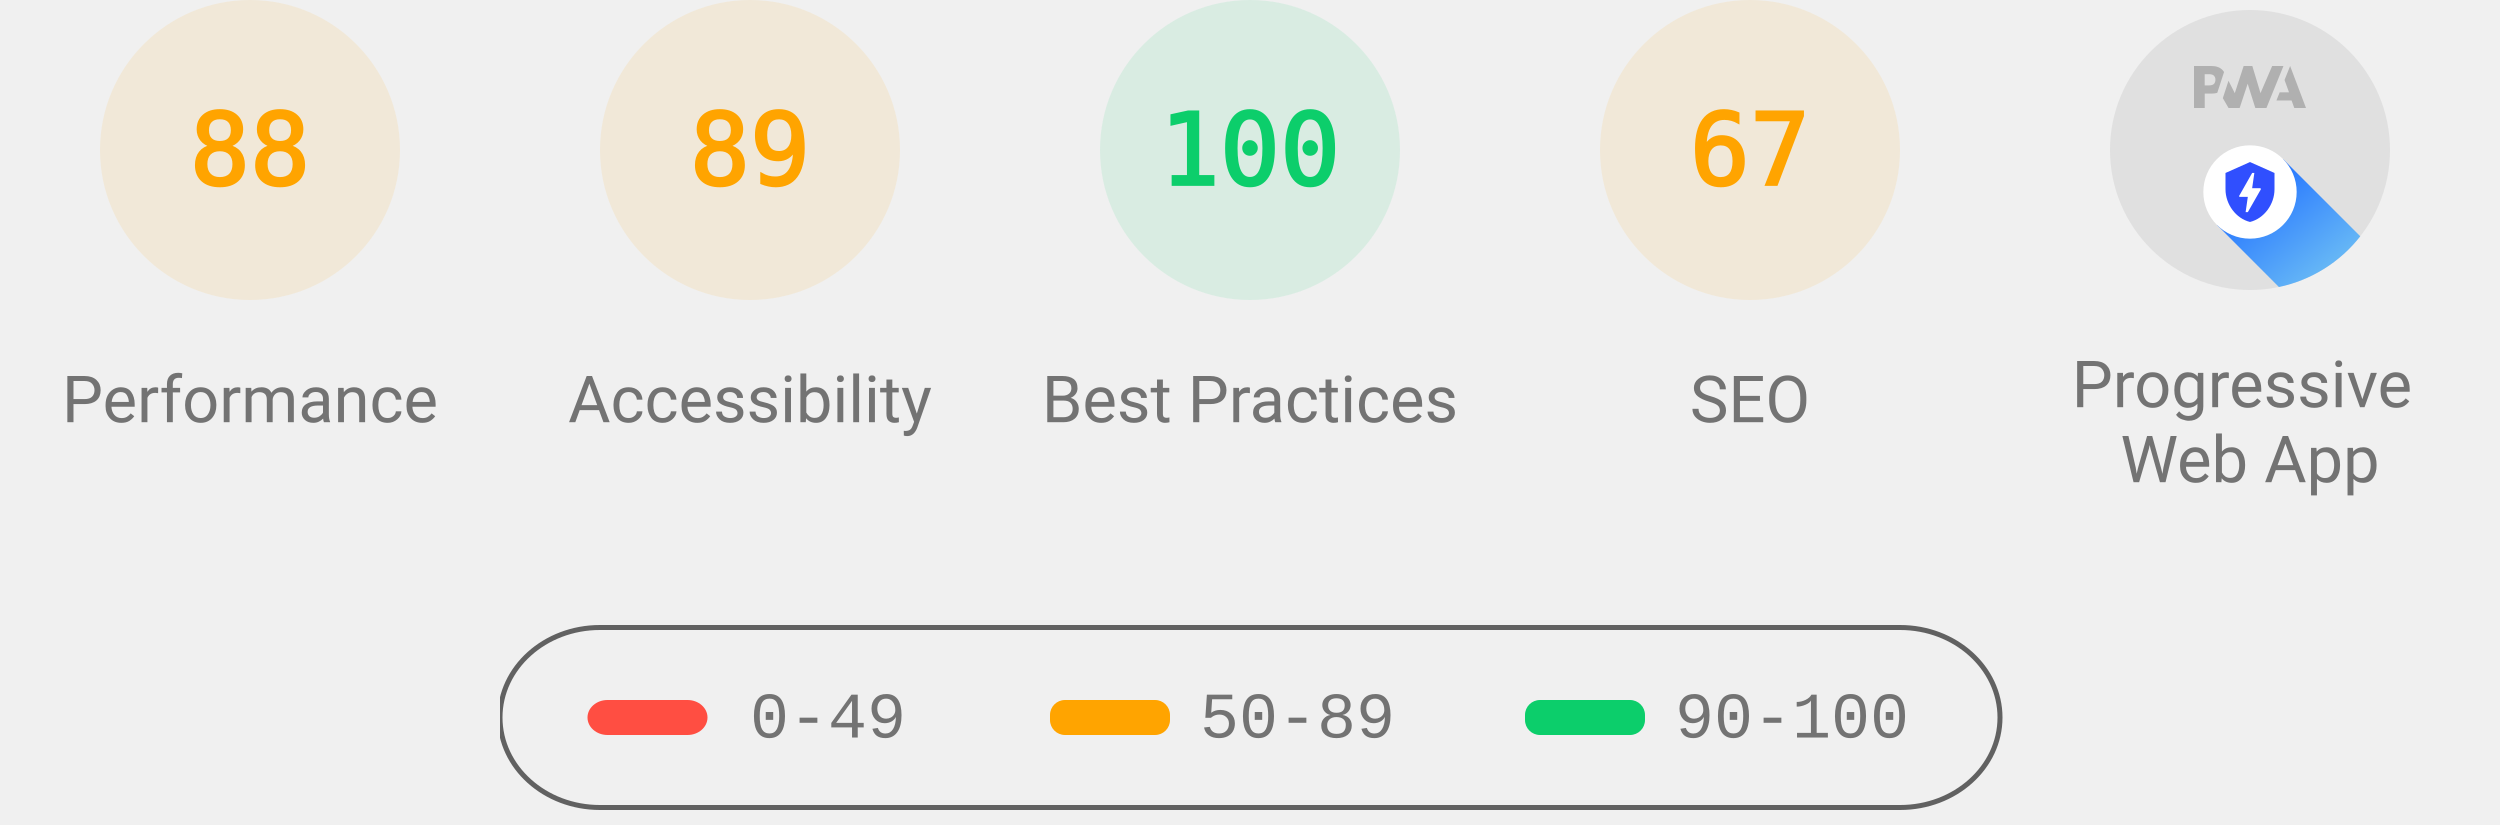
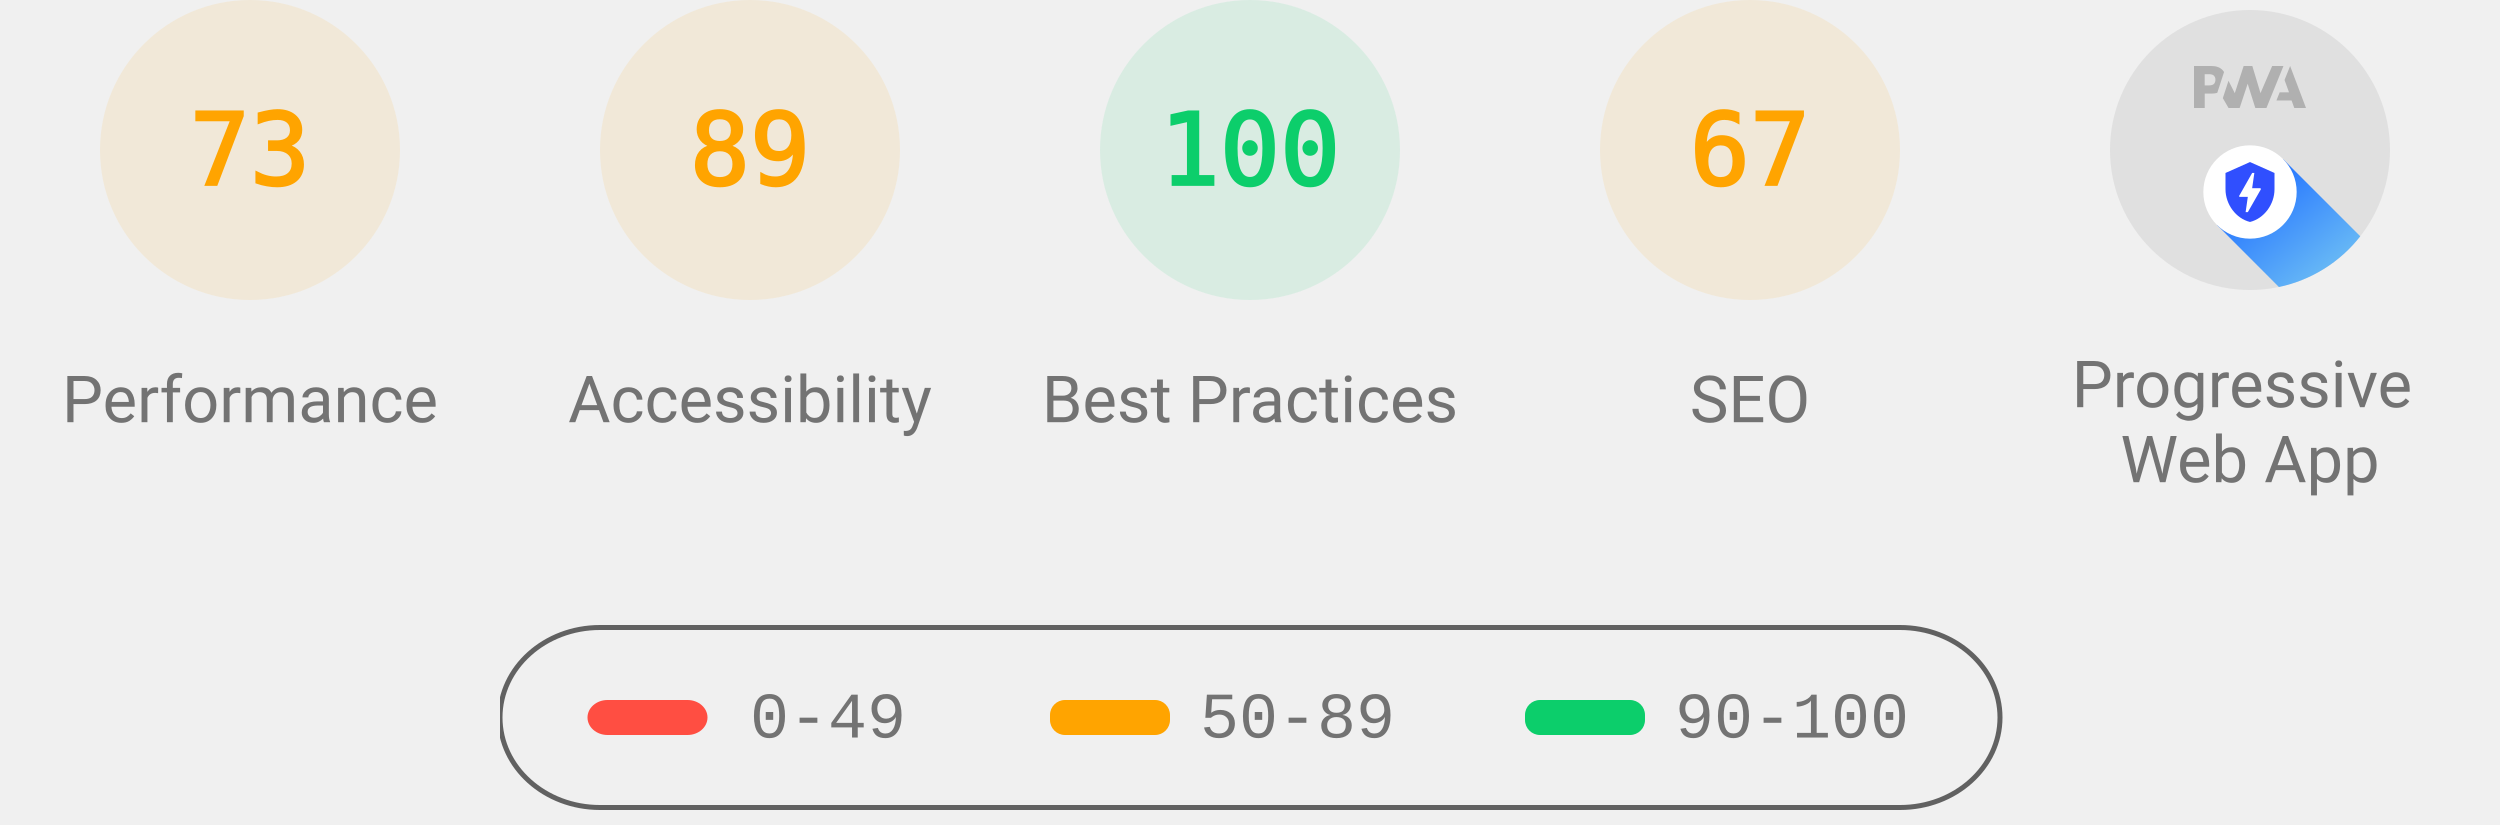
<svg xmlns="http://www.w3.org/2000/svg" class="theme--agnostic" fill="none" width="1000" height="330">
  <style>
			.gauge-base {
				opacity: 0.1
			}

			.gauge-arc {
				fill: none;
				animation-delay: 250ms;
				stroke-linecap: round;
				transform: rotate(-90deg);
				transform-origin: 100px 60px;
				animation: load-gauge 1s ease forwards
			}

			.guage-text {
				font-size: 40px;
				font-family: monospace;
				text-align: center
			}

			.guage-red {
				color: #ff4e42;
				fill: #ff4e42;
				stroke: #ff4e42
			}
			.guage-orange {
				color: #ffa400;
				fill: #ffa400;
				stroke: #ffa400
			}
			.guage-green {
				color: #0cce6b;
				fill: #0cce6b;
				stroke: #0cce6b
			}
			.theme--agnostic .guage-undefined {
				color: #5c5c5c;
				fill: #5c5c5c;
				stroke: #5c5c5c
			}
			.theme--light .guage-undefined {
				color: #1e1e1e;
				fill: #1e1e1e;
				stroke: #1e1e1e
			}
			.theme--dark .guage-undefined {
				color: #f5f5f5;
				fill: #f5f5f5;
				stroke: #f5f5f5
			}

			.guage-title {
				stroke: none;
				font-size: 26px;
				line-height: 26px;
				font-family: Roboto, Halvetica, Arial, sans-serif
			}
			.metric.guage-title {
				font-family: 'Courier New', Courier, monospace
			}
			.theme--agnostic .guage-title {
				color: #737373;
				fill: #737373
			}
			.theme--light .guage-title {
				color: #212121;
				fill: #212121
			}
			.theme--dark .guage-title {
				color: #f5f5f5;
				fill: #f5f5f5
			}

			@keyframes load-gauge {
				from {
					stroke-dasharray: 0 352.858
				}
			}
			.lh-gauge--pwa__disc {
				fill: #e0e0e0
			}
			.lh-gauge--pwa__logo {
				position: relative;
				fill: #b0b0b0
			}
			.lh-gauge--pwa__invisible {
				display: none
			}
			.lh-gauge--pwa__visible {
				display: inline
			}
			.guage-invisible {
				display: none
			}
			.lh-gauge--pwa__logo--primary-color {
				fill: #304ffe
			}
			.theme--agnostic .lh-gauge--pwa__logo--secondary-color {
				fill: #787878
			}
			.theme--light .lh-gauge--pwa__logo--secondary-color {
				fill: #3d3d3d
			}
			.theme--dark .lh-gauge--pwa__logo--secondary-color {
				fill: #d8b6b6
			}
			.theme--light #svg_2 {
				stroke: #00000022
			}
			.theme--agnostic #svg_2 {
				stroke: #616161
			}
			.theme--light #svg_2 {
				stroke: #00000022
			}
			.theme--dark #svg_2 {
				stroke: #f5f5f566
			}
		</style>
  <svg class="guage-div guage-perf guage-orange" viewBox="0 0 200 200" width="200" height="200" x="0" y="0">
    <circle class="gauge-base" r="56" cx="100" cy="60" stroke-width="8" />
-     <circle class="gauge-arc guage-arc-1" r="56" cx="100" cy="60" stroke-width="8" style="stroke-dasharray: 309.635, 351.858;" />
-     <text class="guage-text" x="100px" y="60px" alignment-baseline="central" dominant-baseline="central" text-anchor="middle">88</text>
+     <circle class="gauge-arc guage-arc-1" r="56" cx="100" cy="60" stroke-width="8" style="stroke-dasharray: 256.856, 351.858;" />
+     <text class="guage-text" x="100px" y="60px" alignment-baseline="central" dominant-baseline="central" text-anchor="middle">73</text>
    <text class="guage-title" x="100px" y="160px" alignment-baseline="central" dominant-baseline="central" text-anchor="middle">Performance</text>
  </svg>,<svg class="guage-div guage-perf guage-orange" viewBox="0 0 200 200" width="200" height="200" x="200" y="0">
    <circle class="gauge-base" r="56" cx="100" cy="60" stroke-width="8" />
    <circle class="gauge-arc guage-arc-1" r="56" cx="100" cy="60" stroke-width="8" style="stroke-dasharray: 313.154, 351.858;" />
    <text class="guage-text" x="100px" y="60px" alignment-baseline="central" dominant-baseline="central" text-anchor="middle">89</text>
    <text class="guage-title" x="100px" y="160px" alignment-baseline="central" dominant-baseline="central" text-anchor="middle">Accessibility</text>
  </svg>,<svg class="guage-div guage-perf guage-green" viewBox="0 0 200 200" width="200" height="200" x="400" y="0">
    <circle class="gauge-base" r="56" cx="100" cy="60" stroke-width="8" />
    <circle class="gauge-arc guage-arc-1" r="56" cx="100" cy="60" stroke-width="8" style="stroke-dasharray: 351.858, 351.858;" />
    <text class="guage-text" x="100px" y="60px" alignment-baseline="central" dominant-baseline="central" text-anchor="middle">100</text>
    <text class="guage-title" x="100px" y="160px" alignment-baseline="central" dominant-baseline="central" text-anchor="middle">Best Practices</text>
  </svg>,<svg class="guage-div guage-perf guage-orange" viewBox="0 0 200 200" width="200" height="200" x="600" y="0">
    <circle class="gauge-base" r="56" cx="100" cy="60" stroke-width="8" />
    <circle class="gauge-arc guage-arc-1" r="56" cx="100" cy="60" stroke-width="8" style="stroke-dasharray: 235.745, 351.858;" />
    <text class="guage-text" x="100px" y="60px" alignment-baseline="central" dominant-baseline="central" text-anchor="middle">67</text>
    <text class="guage-title" x="100px" y="160px" alignment-baseline="central" dominant-baseline="central" text-anchor="middle">SEO</text>
  </svg>,<svg class="guage-div guage-pwa" viewBox="0 0 200 200" width="200" height="200" x="800" y="0">
    <svg viewBox="0 0 60 60" width="112" height="112" x="44" y="4">
      <defs>
        <linearGradient id="lh-gauge--pwa__check-circle__gradient-0" x1="50%" y1="0%" x2="50%" y2="100%">
          <stop stop-color="#00C852" offset="0%" />
          <stop stop-color="#009688" offset="100%" />
        </linearGradient>
        <linearGradient id="lh-gauge--pwa__installable__shadow-gradient-0" x1="76.056%" x2="24.111%" y1="82.995%" y2="24.735%">
          <stop stop-color="#A5D6A7" offset="0%" />
          <stop stop-color="#80CBC4" offset="100%" />
        </linearGradient>
        <linearGradient id="lh-gauge--pwa__fast-reliable__shadow-gradient-0" x1="76.056%" y1="82.995%" x2="25.678%" y2="26.493%">
          <stop stop-color="#64B5F6" offset="0%" />
          <stop stop-color="#2979FF" offset="100%" />
        </linearGradient>
        <g id="lh-gauge--pwa__fast-reliable-badge-0">
          <circle fill="#FFFFFF" cx="10" cy="10" r="10" />
          <path fill="#304FFE" d="M10 3.58l5.25 2.34v3.5c0 3.23-2.24 6.26-5.25 7-3.01-.74-5.25-3.77-5.25-7v-3.5L10 3.58zm-.47 10.74l2.76-4.83.03-.07c.04-.08 0-.24-.22-.24h-1.64l.47-3.26h-.47l-2.7 4.77c-.02.01.05-.1-.04.05-.09.16-.1.31.18.31h1.63l-.47 3.27h.47z" />
        </g>
        <g id="lh-gauge--pwa__installable-badge-0">
          <circle fill="#FFFFFF" cx="10" cy="10" r="10" />
          <path fill="#009688" d="M10 4.167A5.835 5.835 0 0 0 4.167 10 5.835 5.835 0 0 0 10 15.833 5.835 5.835 0 0 0 15.833 10 5.835 5.835 0 0 0 10 4.167zm2.917 6.416h-2.334v2.334H9.417v-2.334H7.083V9.417h2.334V7.083h1.166v2.334h2.334v1.166z" />
        </g>
      </defs>
      <g stroke="none" fill-rule="nonzero">
        <circle class="lh-gauge--pwa__disc" cx="30" cy="30" r="30" />
        <g class="lh-gauge--pwa__logo">
          <path d="M35.66 19.39l.7-1.75h2L37.4 15 38.6 12l3.4 9h-2.51l-.58-1.61z" />
          <path d="M33.52 21l3.65-9h-2.42l-2.5 5.82L30.5 12h-1.86l-1.9 5.82-1.35-2.65-1.21 3.72L25.4 21h2.38l1.72-5.2 1.64 5.2z" />
          <path fill-rule="nonzero" d="M20.3 17.91h1.48c.45 0 .85-.05 1.2-.15l.39-1.18 1.07-3.3a2.64 2.64 0 0 0-.28-.37c-.55-.6-1.36-.91-2.42-.91H18v9h2.3V17.9zm1.96-3.84c.22.22.33.5.33.87 0 .36-.1.65-.29.87-.2.23-.59.35-1.15.35h-.86v-2.41h.87c.52 0 .89.1 1.1.32z" />
        </g>
        <rect class="lh-gauge--pwa__component lh-gauge--pwa__na-line lh-gauge--pwa__invisible" fill="#FFFFFF" x="20" y="32" width="20" height="4" rx="2" />
        <g class="lh-gauge--pwa__component lh-gauge--pwa__fast-reliable-badge lh-gauge--pwa__visible" transform="translate(20, 29)">
          <path fill="url(#lh-gauge--pwa__fast-reliable__shadow-gradient-0)" d="M33.63 19.49A30 30 0 0 1 16.2 30.36L3 17.14 17.14 3l16.49 16.49z" />
          <use href="#lh-gauge--pwa__fast-reliable-badge-0" />
        </g>
        <g class="lh-gauge--pwa__component lh-gauge--pwa__installable-badge lh-gauge--pwa__invisible" transform="translate(20, 29)">
          <path fill="url(#lh-gauge--pwa__installable__shadow-gradient-0)" d="M33.629 19.487c-4.272 5.453-10.391 9.39-17.415 10.869L3 17.142 17.142 3 33.63 19.487z" />
          <use href="#lh-gauge--pwa__installable-badge-0" />
        </g>
        <g class="lh-gauge--pwa__component lh-gauge--pwa__fast-reliable-installable-badges lh-gauge--pwa__invisible">
          <g transform="translate(8, 29)">
            <path fill="url(#lh-gauge--pwa__fast-reliable__shadow-gradient-0)" d="M16.321 30.463L3 17.143 17.142 3l22.365 22.365A29.864 29.864 0 0 1 22 31c-1.942 0-3.84-.184-5.679-.537z" />
            <use href="#lh-gauge--pwa__fast-reliable-badge-0" />
          </g>
          <g transform="translate(32, 29)">
            <path fill="url(#lh-gauge--pwa__installable__shadow-gradient-0)" d="M25.982 11.84a30.107 30.107 0 0 1-13.08 15.203L3 17.143 17.142 3l8.84 8.84z" />
            <use href="#lh-gauge--pwa__installable-badge-0" />
          </g>
        </g>
        <g class="lh-gauge--pwa__component lh-gauge--pwa__check-circle lh-gauge--pwa__invisible" transform="translate(18, 28)">
          <circle fill="#FFFFFF" cx="12" cy="12" r="12" />
          <path fill="url(#lh-gauge--pwa__check-circle__gradient-0)" d="M12 2a10 10 0 1 0 0 20 10 10 0 0 0 0-20zm-2 15l-5-5 1.41-1.41L10 14.17l7.59-7.59L19 8l-9 9z" />
        </g>
      </g>
    </svg>
    <text class="guage-title" y="160px" alignment-baseline="central" dominant-baseline="central" text-anchor="middle">
      <tspan x="100px" dy="-6px">Progressive</tspan>
      <tspan x="100px" dy="30px">Web App</tspan>
    </text>
  </svg>
  <svg width="604" height="76" x="200" y="250">
    <g>
      <rect fill="none" id="canvas_background" height="80" width="604" y="-1" x="-1" />
      <g display="none" overflow="visible" y="0" x="0" height="100%" width="100%" id="canvasGrid">
        <rect fill="url(#gridpattern)" stroke-width="0" y="0" x="0" height="100%" width="100%" />
      </g>
    </g>
    <g>
      <rect fill-opacity="0" stroke-width="2" rx="40" id="svg_2" height="72" width="600" y="1" x="0" fill="#000000" />
      <rect stroke="#000" rx="8" id="svg_3" height="14" width="48" y="30" x="35" stroke-opacity="null" stroke-width="0" fill="#ff4e42" />
      <rect stroke="#000" rx="6" id="svg_4" height="14" width="48" y="30" x="220" stroke-opacity="null" stroke-width="0" fill="#ffa400" />
      <rect stroke="#000" rx="6" id="svg_5" height="14" width="48" y="30" x="410" stroke-opacity="null" stroke-width="0" fill="#0cce6b" />
      <text class="metric guage-title" xml:space="preserve" text-anchor="start" font-size="26" id="svg_6" y="45" x="100" stroke-opacity="null" stroke-width="0" stroke="#000">0-49</text>
      <text class="metric guage-title" xml:space="preserve" text-anchor="start" font-size="26" id="svg_7" y="45" x="280" stroke-opacity="null" stroke-width="0" stroke="#000">50-89</text>
      <text class="metric guage-title" xml:space="preserve" text-anchor="start" font-size="26" id="svg_8" y="45" x="470" stroke-opacity="null" stroke-width="0" stroke="#000">90-100</text>
    </g>
  </svg>
</svg>
